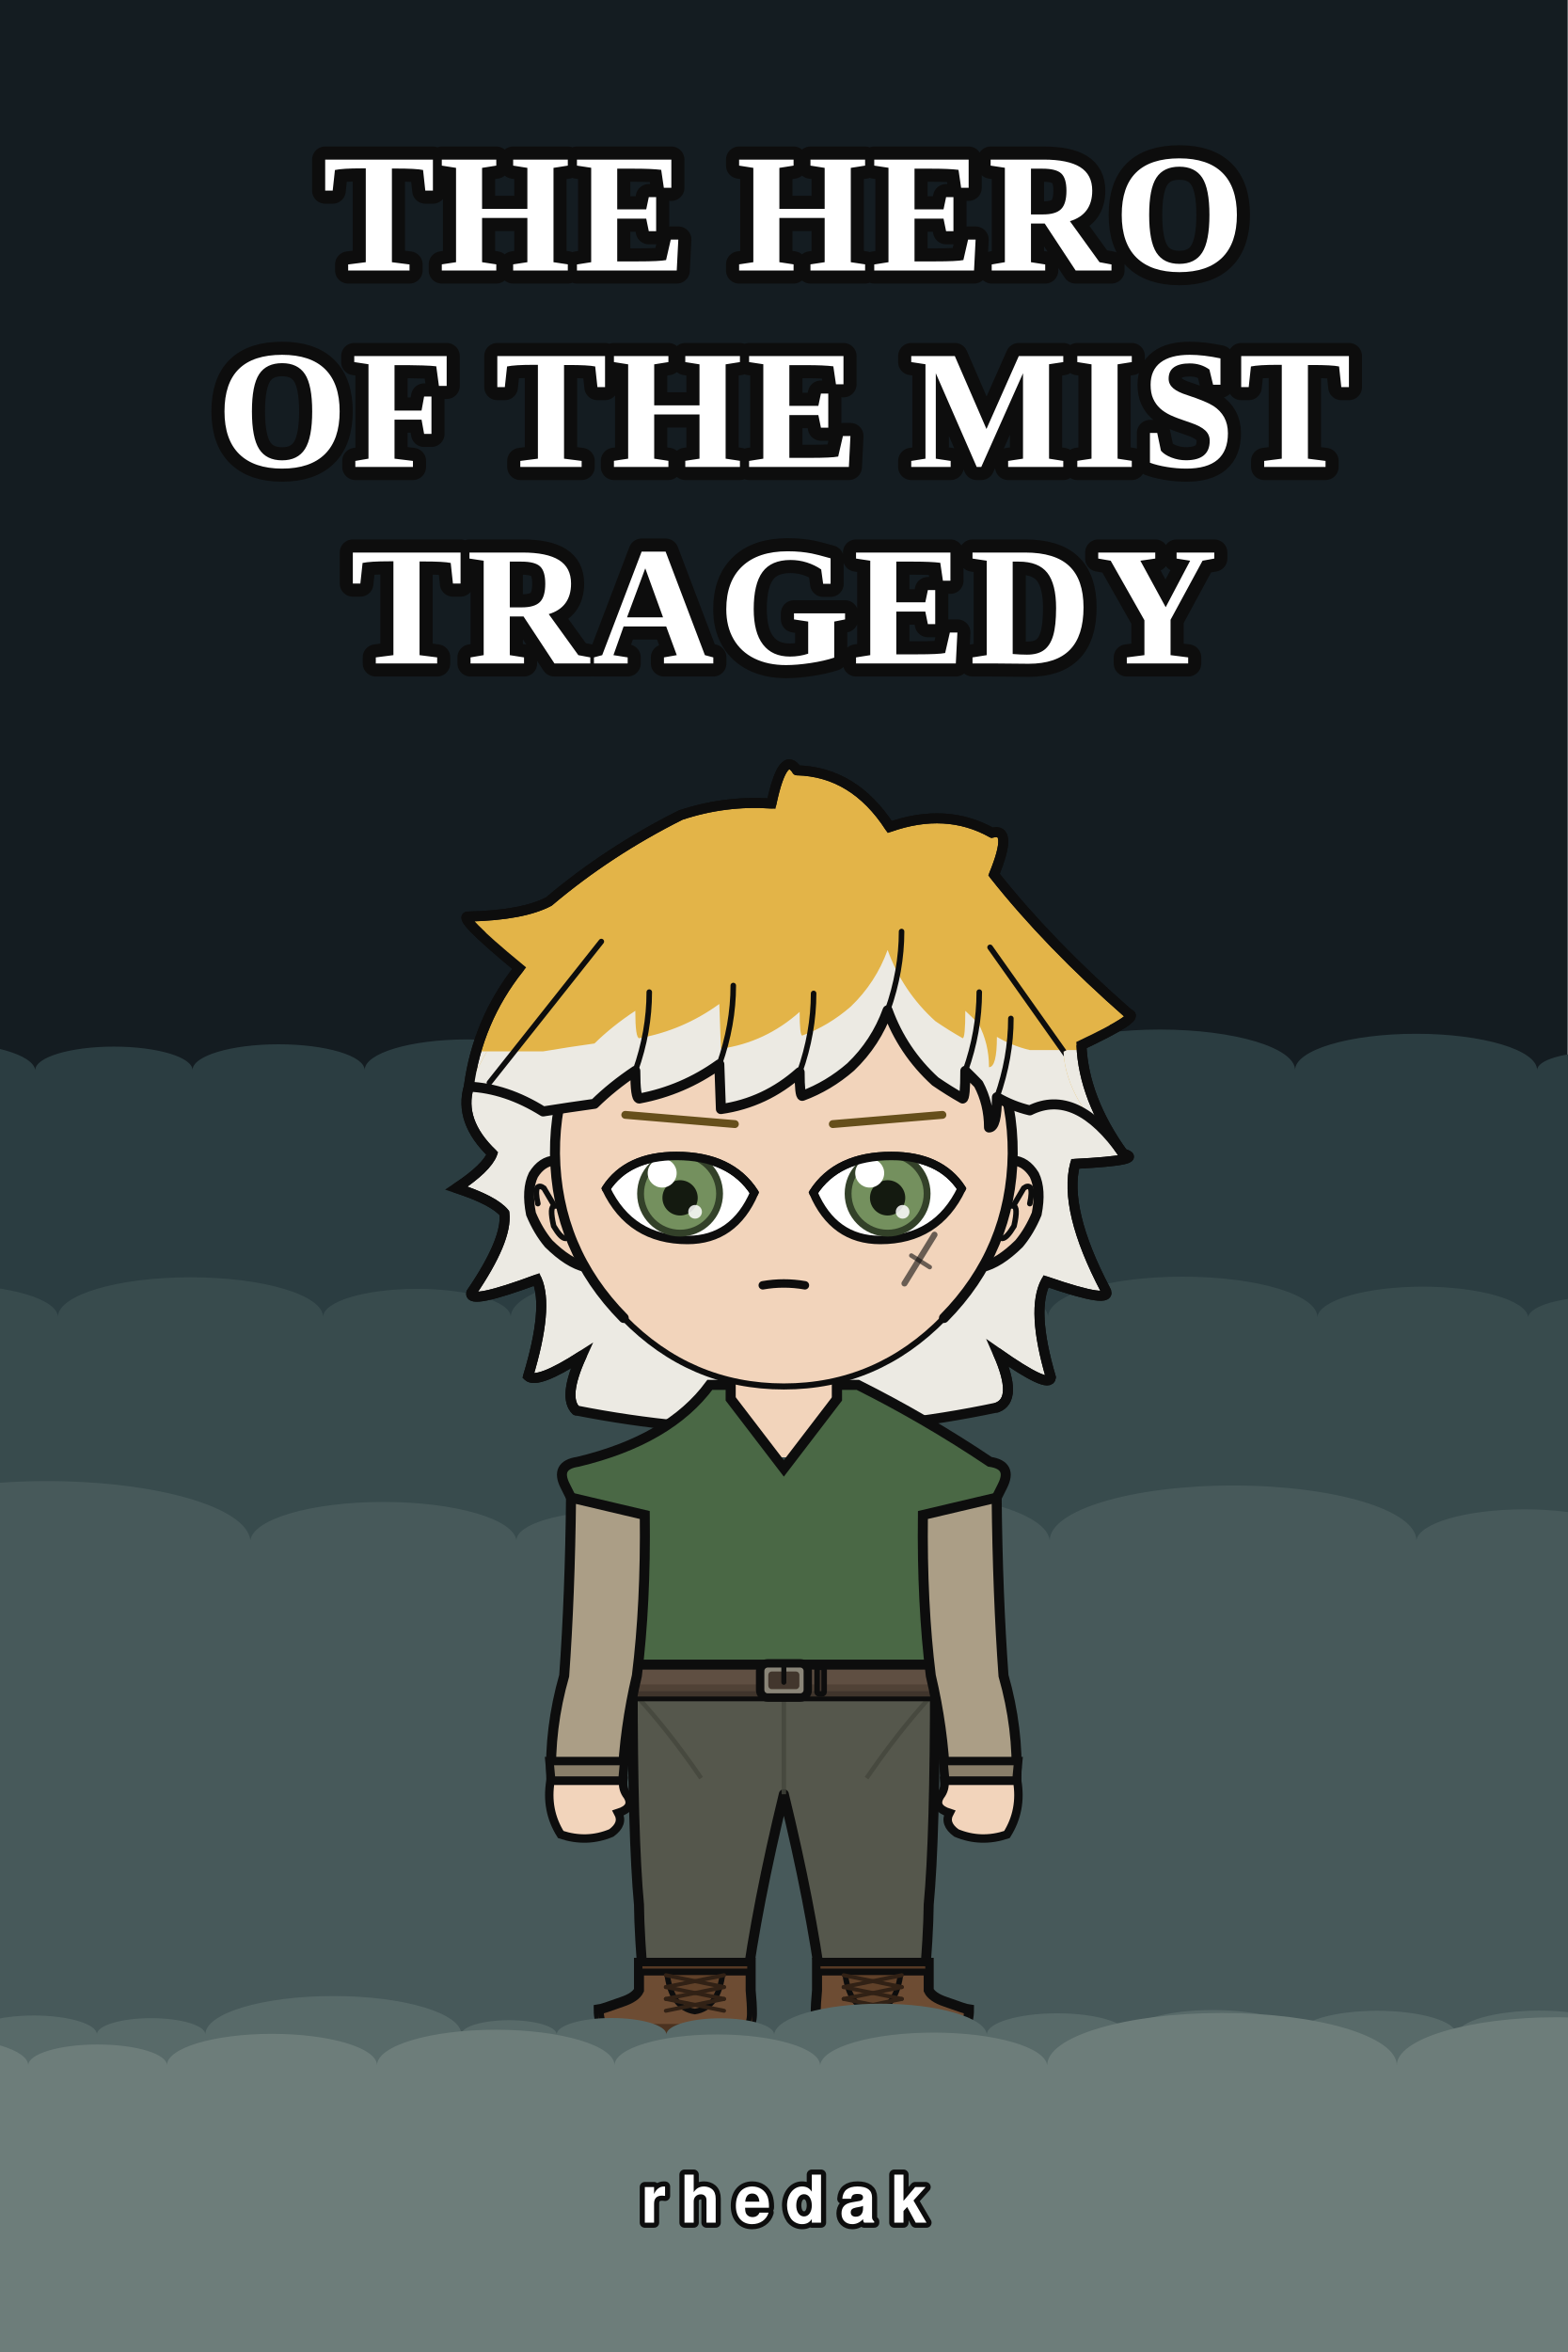
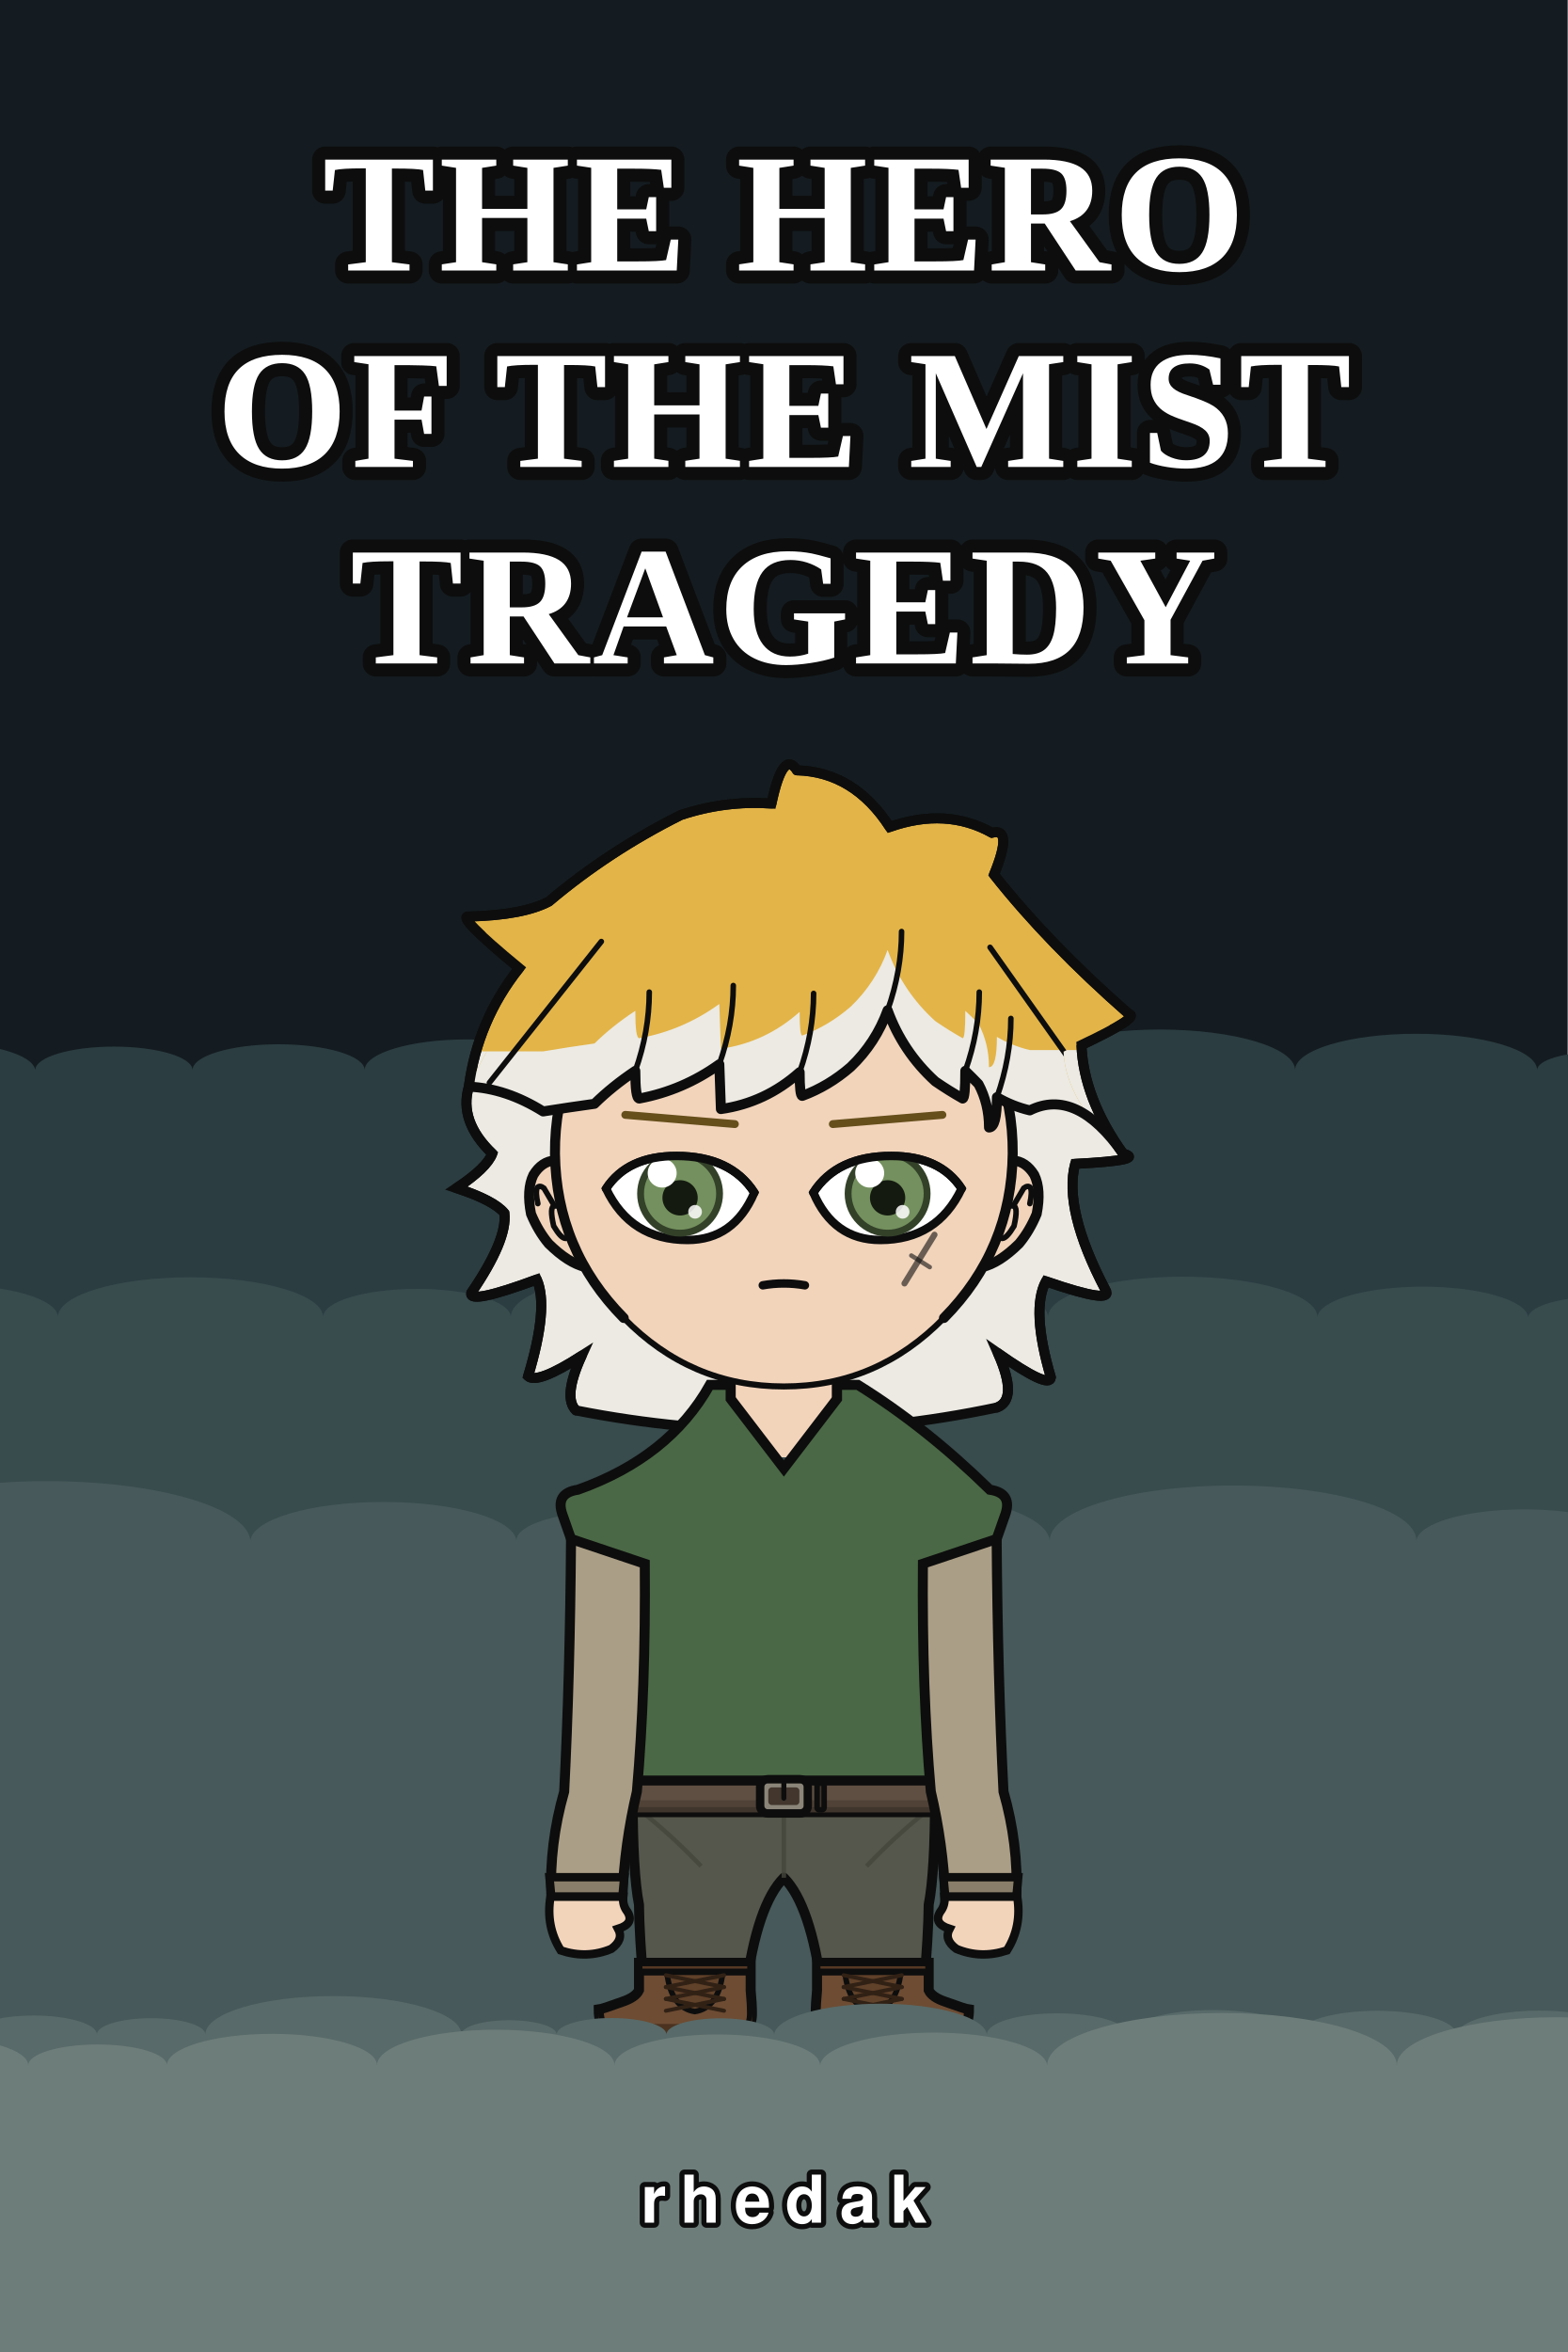
<svg xmlns="http://www.w3.org/2000/svg" width="1000" height="1500" viewBox="0 0 1000 1500">
  <rect width="1000" height="1500" fill="#141c21" />
  <rect y="780.0" width="1000" height="720.0" fill="#1e2b30" />
  <path d="M -100.0 1500.0 L -100.0 682.5 A 61.3 18.4 0 0 1 22.5 682.5 A 50.1 15.0 0 0 1 122.8 682.5 A 54.9 16.5 0 0 1 232.6 682.5 A 65.4 19.6 0 0 1 363.4 682.5 A 37.5 11.3 0 0 1 438.4 682.5 A 47.4 14.2 0 0 1 533.3 682.5 A 60.1 18.0 0 0 1 653.5 682.5 A 86.3 25.9 0 0 1 826.1 682.5 A 77.2 23.2 0 0 1 980.5 682.5 A 38.3 11.5 0 0 1 1057.1 682.5 A 87.7 26.3 0 0 1 1232.5 682.5 L 1232.5 1500.0 Z" fill="#2b3d41" />
  <path d="M -100.0 1500.0 L -100.0 840.0 A 68.4 20.5 0 0 1 36.9 840.0 A 84.6 25.4 0 0 1 206.1 840.0 A 59.8 18.0 0 0 1 325.8 840.0 A 93.5 28.1 0 0 1 512.9 840.0 A 77.8 23.3 0 0 1 668.5 840.0 A 85.9 25.8 0 0 1 840.3 840.0 A 67.3 20.2 0 0 1 974.8 840.0 A 45.5 13.6 0 0 1 1065.7 840.0 A 60.4 18.1 0 0 1 1186.6 840.0 L 1186.6 1500.0 Z" fill="#384b4d" />
  <path d="M -100.0 1500.0 L -100.0 982.5 A 129.9 39.0 0 0 1 159.7 982.5 A 84.9 25.5 0 0 1 329.4 982.5 A 62.6 18.8 0 0 1 454.7 982.5 A 107.5 32.2 0 0 1 669.6 982.5 A 116.9 35.1 0 0 1 903.5 982.5 A 69.0 20.7 0 0 1 1041.4 982.5 A 90.5 27.2 0 0 1 1222.5 982.5 L 1222.5 1500.0 Z" fill="#47595a" />
  <g transform="translate(164.0 482.7) scale(1.68)">
    <defs>
      <clipPath id="hair-tips">
        <path d="M 49.1 111.8 Q 78.8 111.8 108.6 111.8 Q 118.7 110.1 128.1 108.8 Q 134.8 102.2 143.6 96.4 Q 143.6 106.8 145.1 106.8 Q 161.7 103.8 175.5 93.8 Q 175.8 102.4 176.1 110.8 Q 193.0 108.4 206.0 96.8 Q 206.0 105.8 207.0 105.8 Q 217.0 102.1 225.4 94.8 Q 234.9 85.7 239.4 73.3 Q 245.1 89.1 257.5 100.3 Q 262.6 103.8 267.9 106.8 Q 268.9 106.8 268.9 96.4 Q 271.5 98.8 273.9 101.3 Q 277.9 108.8 277.9 117.8 Q 280.9 117.8 280.9 106.3 Q 286.7 109.7 293.4 111.3 Q 322.1 111.3 350.9 111.3 Q 350.9 288.3 350.9 380.1 Q 200.0 380.1 49.1 380.1 Z" />
      </clipPath>
      <clipPath id="hair-front">
        <path d="M 80.4 125.2 Q 94.5 125.8 108.6 134.6 Q 118.7 133.0 128.1 131.7 Q 134.8 125.1 143.6 119.2 Q 143.6 129.7 145.1 129.7 Q 161.7 126.6 175.5 116.7 Q 175.8 125.2 176.1 133.7 Q 193.0 131.3 206.0 119.7 Q 206.0 128.7 207.0 128.7 Q 217.0 125.0 225.4 117.7 Q 234.9 108.6 239.4 96.2 Q 245.1 111.9 257.5 123.2 Q 262.6 126.7 267.9 129.7 Q 268.9 129.7 268.9 119.2 Q 271.5 121.7 273.9 124.2 Q 277.9 131.7 277.9 140.7 Q 280.9 140.7 280.9 129.2 Q 286.7 132.6 293.4 134.2 Q 311.1 125.4 328.8 150.6 Q 307.0 130.8 306.2 111.9 Q 327.5 101.8 323.2 100.8 Q 294.6 75.8 275.0 51.1 Q 282.0 34.0 274.3 36.1 Q 257.9 27.0 237.8 34.0 Q 225.0 14.4 204.7 13.9 Q 199.7 6.2 195.6 25.6 Q 179.0 24.6 163.1 29.8 Q 137.4 42.7 116.1 60.6 Q 106.9 65.6 87.7 66.0 Q 82.4 65.4 105.5 84.4 Q 90.7 103.1 80.4 125.2 Z" />
      </clipPath>
    </defs>
    <path d="M 121.1 248.1 Q 116.0 243.2 123.2 227.4 Q 106.4 238.2 102.9 235.1 Q 110.8 208.9 106.2 198.4 Q 80.3 208.0 81.3 203.5 Q 95.1 183.3 93.9 173.2 Q 90.0 168.4 75.7 163.7 Q 87.2 156.1 89.3 150.6 Q 76.5 138.3 80.4 125.2 Q 83.7 100.1 99.5 80.2 Q 74.9 59.9 80.5 60.6 Q 101.0 60.1 110.8 54.9 Q 133.4 35.8 160.8 22.1 Q 177.6 16.5 195.3 17.7 Q 199.7 -3.0 205.0 5.1 Q 226.6 5.7 240.2 26.6 Q 261.6 19.1 279.0 28.8 Q 287.2 26.6 279.8 44.7 Q 300.6 71.0 331.0 97.6 Q 335.6 98.7 313.0 109.4 Q 313.8 129.6 328.8 150.6 Q 337.8 153.1 310.6 154.5 Q 306.1 171.8 322.1 202.3 Q 325.6 208.1 299.5 199.1 Q 293.8 209.8 301.4 235.6 Q 300.8 240.1 281.3 226.4 Q 289.1 244.0 280.9 247.0 Q 201.0 263.9 121.1 248.1 Z" fill="#e3b448" />
    <path d="M 121.1 248.1 Q 116.0 243.2 123.2 227.4 Q 106.4 238.2 102.9 235.1 Q 110.8 208.9 106.2 198.4 Q 80.3 208.0 81.3 203.5 Q 95.1 183.3 93.9 173.2 Q 90.0 168.4 75.7 163.7 Q 87.2 156.1 89.3 150.6 Q 76.5 138.3 80.4 125.2 Q 83.7 100.1 99.5 80.2 Q 74.9 59.9 80.5 60.6 Q 101.0 60.1 110.8 54.9 Q 133.4 35.8 160.8 22.1 Q 177.6 16.5 195.3 17.7 Q 199.7 -3.0 205.0 5.1 Q 226.6 5.7 240.2 26.6 Q 261.6 19.1 279.0 28.8 Q 287.2 26.6 279.8 44.7 Q 300.6 71.0 331.0 97.6 Q 335.6 98.7 313.0 109.4 Q 313.8 129.6 328.8 150.6 Q 337.8 153.1 310.6 154.5 Q 306.1 171.8 322.1 202.3 Q 325.6 208.1 299.5 199.1 Q 293.8 209.8 301.4 235.6 Q 300.8 240.1 281.3 226.4 Q 289.1 244.0 280.9 247.0 Q 201.0 263.9 121.1 248.1 Z" fill="#eceae3" clip-path="url(#hair-tips)" />
    <path d="M 121.1 248.1 Q 116.0 243.2 123.2 227.4 Q 106.4 238.2 102.9 235.1 Q 110.8 208.9 106.2 198.4 Q 80.3 208.0 81.3 203.5 Q 95.1 183.3 93.9 173.2 Q 90.0 168.4 75.7 163.7 Q 87.2 156.1 89.3 150.6 Q 76.5 138.3 80.4 125.2 Q 83.7 100.1 99.5 80.2 Q 74.9 59.9 80.5 60.6 Q 101.0 60.1 110.8 54.9 Q 133.4 35.8 160.8 22.1 Q 177.6 16.5 195.3 17.7 Q 199.7 -3.0 205.0 5.1 Q 226.6 5.7 240.2 26.6 Q 261.6 19.1 279.0 28.8 Q 287.2 26.6 279.8 44.7 Q 300.6 71.0 331.0 97.6 Q 335.6 98.7 313.0 109.4 Q 313.8 129.6 328.8 150.6 Q 337.8 153.1 310.6 154.5 Q 306.1 171.8 322.1 202.3 Q 325.6 208.1 299.5 199.1 Q 293.8 209.8 301.4 235.6 Q 300.8 240.1 281.3 226.4 Q 289.1 244.0 280.9 247.0 Q 201.0 263.9 121.1 248.1 Z" fill="none" stroke="#0d0d0d" stroke-width="3.8" stroke-linecap="round" stroke-linejoin="round" />
    <rect x="179.8" y="225.4" width="40.3" height="40.5" rx="14.1" fill="#f2d4bb" />
    <line x1="179.8" y1="225.4" x2="179.8" y2="265.9" stroke="#0d0d0d" stroke-width="3.8" />
    <line x1="220.2" y1="225.4" x2="220.2" y2="265.9" stroke="#0d0d0d" stroke-width="3.8" />
-     <path d="M 142.6 350.6 L 257.4 350.6 Q 257.4 410.2 255.0 435.7 Q 254.9 447.1 253.1 468.2 L 214.5 468.2 Q 210.2 435.7 200.0 393.8 Q 189.8 435.7 185.5 468.2 L 146.9 468.2 Q 145.1 447.1 145.0 435.7 Q 142.6 410.2 142.6 350.6 Z" fill="#55574c" stroke="#0d0d0d" stroke-width="3.8" stroke-linejoin="round" />
-     <line x1="200.0" y1="355.8" x2="200.0" y2="393.8" stroke="#44463c" stroke-width="1.7" opacity="0.8" />
-     <path d="M 145.0 357.5 Q 156.8 370.5 168.6 387.7" fill="none" stroke="#44463c" stroke-width="1.7" opacity="0.8" />
-     <path d="M 255.0 357.5 Q 243.2 370.5 231.4 387.7" fill="none" stroke="#44463c" stroke-width="1.7" opacity="0.8" />
+     <path d="M 142.6 394.6 L 257.4 394.6 Q 257.4 423.4 255.0 435.7 Q 254.9 447.1 253.1 468.2 L 214.5 468.2 Q 210.2 435.7 200.0 425.5 Q 189.8 435.7 185.5 468.2 L 146.9 468.2 Q 145.1 447.1 145.0 435.7 Q 142.6 423.4 142.6 394.6 Z" fill="#55574c" stroke="#0d0d0d" stroke-width="3.8" stroke-linejoin="round" />
+     <line x1="200.0" y1="398.3" x2="200.0" y2="425.5" stroke="#44463c" stroke-width="1.7" opacity="0.8" />
+     <path d="M 145.0 399.6 Q 156.8 408.8 168.6 421.1" fill="none" stroke="#44463c" stroke-width="1.7" opacity="0.8" />
+     <path d="M 255.0 399.6 Q 243.2 408.8 231.4 421.1" fill="none" stroke="#44463c" stroke-width="1.7" opacity="0.8" />
    <path d="M 187.4 457.8 L 187.4 468.2 Q 187.9 473.3 187.9 477.1 Q 187.9 485.0 180.0 485.0 L 137.6 485.0 Q 129.7 485.0 129.7 475.5 Q 131.2 475.3 138.6 472.6 Q 143.7 470.9 145.0 468.2 L 145.0 457.8 Z" fill="#6d4c33" stroke="#0d0d0d" stroke-width="3.8" />
    <path d="M 187.9 481.0 L 129.7 481.0 L 129.7 477.1 Q 129.7 485.0 137.6 485.0 L 180.0 485.0 Q 187.9 485.0 187.9 477.1 Z" fill="#4c3320" />
    <rect x="145.0" y="457.8" width="42.4" height="3.5" fill="#553924" stroke="#0d0d0d" stroke-width="2.6" />
    <path d="M 155.6 461.4 L 176.8 461.4 Q 175.3 474.9 166.2 476.3 Q 157.1 474.9 155.6 461.4 Z" fill="#604129" stroke="#0d0d0d" stroke-width="2.1" />
    <line x1="177.3" y1="462.5" x2="155.2" y2="467.0" stroke="#312115" stroke-width="1.5" stroke-linecap="round" />
    <line x1="155.2" y1="462.5" x2="177.3" y2="467.0" stroke="#312115" stroke-width="1.5" stroke-linecap="round" />
    <line x1="177.3" y1="467.0" x2="155.2" y2="471.5" stroke="#312115" stroke-width="1.5" stroke-linecap="round" />
    <line x1="155.2" y1="467.0" x2="177.3" y2="471.5" stroke="#312115" stroke-width="1.5" stroke-linecap="round" />
    <line x1="177.3" y1="471.5" x2="155.2" y2="476.0" stroke="#312115" stroke-width="1.5" stroke-linecap="round" />
    <line x1="155.2" y1="471.5" x2="177.3" y2="476.0" stroke="#312115" stroke-width="1.5" stroke-linecap="round" />
    <path d="M 212.6 457.8 L 212.6 468.2 Q 212.1 473.3 212.1 477.1 Q 212.1 485.0 220.0 485.0 L 262.4 485.0 Q 270.3 485.0 270.3 475.5 Q 268.8 475.3 261.4 472.6 Q 256.3 470.9 255.0 468.2 L 255.0 457.8 Z" fill="#6d4c33" stroke="#0d0d0d" stroke-width="3.8" />
    <path d="M 212.1 481.0 L 270.3 481.0 L 270.3 477.1 Q 270.3 485.0 262.4 485.0 L 220.0 485.0 Q 212.1 485.0 212.1 477.1 Z" fill="#4c3320" />
    <rect x="212.6" y="457.8" width="42.4" height="3.5" fill="#553924" stroke="#0d0d0d" stroke-width="2.6" />
    <path d="M 223.2 461.4 L 244.4 461.4 Q 242.9 474.9 233.8 476.3 Q 224.7 474.9 223.2 461.4 Z" fill="#604129" stroke="#0d0d0d" stroke-width="2.1" />
    <line x1="244.8" y1="462.5" x2="222.7" y2="467.0" stroke="#312115" stroke-width="1.5" stroke-linecap="round" />
    <line x1="222.7" y1="462.5" x2="244.8" y2="467.0" stroke="#312115" stroke-width="1.5" stroke-linecap="round" />
    <line x1="244.8" y1="467.0" x2="222.7" y2="471.5" stroke="#312115" stroke-width="1.5" stroke-linecap="round" />
    <line x1="222.7" y1="467.0" x2="244.8" y2="471.5" stroke="#312115" stroke-width="1.5" stroke-linecap="round" />
    <line x1="244.8" y1="471.5" x2="222.7" y2="476.0" stroke="#312115" stroke-width="1.5" stroke-linecap="round" />
    <line x1="222.7" y1="471.5" x2="244.8" y2="476.0" stroke="#312115" stroke-width="1.5" stroke-linecap="round" />
-     <path d="M 171.9 238.4 Q 156.5 259.3 121.8 267.6 Q 113.0 268.9 117.0 276.8 L 122.5 287.8 Q 122.5 321.4 121.3 348.8 Q 120.5 349.8 120.5 350.6 L 279.5 350.6 Q 279.5 349.8 278.7 348.8 Q 277.5 321.4 277.5 287.8 L 283.0 276.8 Q 287.0 268.9 278.2 267.6 Q 253.9 251.3 228.1 238.4 L 220.2 238.4 L 220.2 243.7 L 200.0 270.1 L 179.8 243.7 L 179.8 238.4 Z" fill="#4a6845" stroke="#0d0d0d" stroke-width="3.8" />
-     <rect x="118.9" y="344.6" width="162.2" height="12.0" rx="2.2" fill="#5f4f42" stroke="#0d0d0d" stroke-width="3.8" />
-     <rect x="118.9" y="352.1" width="162.2" height="4.6" rx="2.2" fill="#4c3e33" opacity="0.8" />
-     <rect x="191.0" y="344.1" width="18.1" height="13.0" rx="2.9" fill="#8a8578" stroke="#0d0d0d" stroke-width="3.2" />
-     <rect x="194.1" y="347.2" width="11.8" height="6.7" rx="1.3" fill="#42362d" />
-     <line x1="200.0" y1="344.1" x2="200.0" y2="351.3" stroke="#0d0d0d" stroke-width="1.9" stroke-linecap="round" />
-     <rect x="212.6" y="345.6" width="2.7" height="10.1" rx="0.8" fill="#42362d" stroke="#0d0d0d" stroke-width="2.1" />
-     <path d="M 147.2 287.8 L 119.2 281.2 Q 118.8 318.4 116.6 348.8 Q 110.9 368.7 111.7 388.7 L 138.7 388.7 Q 139.5 368.7 144.2 348.8 Q 147.6 321.4 147.2 287.8 Z" fill="#ab9e86" stroke="#0d0d0d" stroke-width="3.8" />
-     <path d="M 111.0 381.2 L 139.4 381.2 L 138.7 388.7 L 111.7 388.7 Z" fill="#897e69" stroke="#0d0d0d" stroke-width="3.2" />
-     <path d="M 111.4 388.7 Q 109.5 399.9 115.3 409.1 Q 125.2 412.4 134.5 408.5 Q 139.3 405.0 137.1 400.9 Q 143.4 398.9 140.6 394.4 Q 138.7 392.0 139.0 388.7 Z" fill="#f2d4bb" stroke="#0d0d0d" stroke-width="3.2" />
-     <path d="M 252.8 287.8 L 280.8 281.2 Q 281.2 318.4 283.4 348.8 Q 289.1 368.7 288.3 388.7 L 261.3 388.7 Q 260.5 368.7 255.8 348.8 Q 252.4 321.4 252.8 287.8 Z" fill="#ab9e86" stroke="#0d0d0d" stroke-width="3.8" />
-     <path d="M 260.6 381.2 L 289.0 381.2 L 288.3 388.7 L 261.3 388.7 Z" fill="#897e69" stroke="#0d0d0d" stroke-width="3.2" />
-     <path d="M 288.6 388.7 Q 290.5 399.9 284.7 409.1 Q 274.8 412.4 265.5 408.5 Q 260.7 405.0 262.9 400.9 Q 256.6 398.9 259.4 394.4 Q 261.3 392.0 261.0 388.7 Z" fill="#f2d4bb" stroke="#0d0d0d" stroke-width="3.2" />
+     <path d="M 171.9 238.4 Q 156.5 265.9 121.8 278.2 Q 113.0 279.5 116.0 287.8 L 122.5 306.3 Q 122.5 353.9 121.3 392.8 Q 120.5 393.8 120.5 394.6 L 279.5 394.6 Q 279.5 393.8 278.7 392.8 Q 277.5 353.9 277.5 306.3 L 284.0 287.8 Q 287.0 279.5 278.2 278.2 Q 253.9 254.4 228.1 238.4 L 220.2 238.4 L 220.2 243.7 L 200.0 270.1 L 179.8 243.7 L 179.8 238.4 Z" fill="#4a6845" stroke="#0d0d0d" stroke-width="3.8" />
+     <rect x="118.9" y="388.6" width="162.2" height="12.0" rx="2.2" fill="#5f4f42" stroke="#0d0d0d" stroke-width="3.8" />
+     <rect x="118.9" y="396.1" width="162.2" height="4.6" rx="2.2" fill="#4c3e33" opacity="0.8" />
+     <rect x="191.0" y="388.1" width="18.1" height="13.0" rx="2.9" fill="#8a8578" stroke="#0d0d0d" stroke-width="3.2" />
+     <rect x="194.1" y="391.2" width="11.8" height="6.7" rx="1.3" fill="#42362d" />
+     <line x1="200.0" y1="388.1" x2="200.0" y2="395.3" stroke="#0d0d0d" stroke-width="1.9" stroke-linecap="round" />
+     <rect x="212.6" y="389.6" width="2.7" height="10.1" rx="0.8" fill="#42362d" stroke="#0d0d0d" stroke-width="2.1" />
+     <path d="M 147.2 306.3 L 119.2 296.9 Q 118.8 349.6 116.6 392.8 Q 110.9 412.7 111.7 432.7 L 138.7 432.7 Q 139.5 412.7 144.2 392.8 Q 147.6 353.9 147.2 306.3 Z" fill="#ab9e86" stroke="#0d0d0d" stroke-width="3.8" />
+     <path d="M 111.0 425.3 L 139.4 425.3 L 138.7 432.7 L 111.7 432.7 Z" fill="#897e69" stroke="#0d0d0d" stroke-width="3.2" />
+     <path d="M 111.4 432.7 Q 109.5 443.9 115.3 453.1 Q 125.2 456.4 134.5 452.5 Q 139.3 449.0 137.1 444.9 Q 143.4 442.9 140.6 438.4 Q 138.7 436.0 139.0 432.7 Z" fill="#f2d4bb" stroke="#0d0d0d" stroke-width="3.2" />
+     <path d="M 252.8 306.3 L 280.8 296.9 Q 281.2 349.6 283.4 392.8 Q 289.1 412.7 288.3 432.7 L 261.3 432.7 Q 260.5 412.7 255.8 392.8 Q 252.4 353.9 252.8 306.3 Z" fill="#ab9e86" stroke="#0d0d0d" stroke-width="3.8" />
+     <path d="M 260.6 425.3 L 289.0 425.3 L 288.3 432.7 L 261.3 432.7 Z" fill="#897e69" stroke="#0d0d0d" stroke-width="3.2" />
+     <path d="M 288.6 432.7 Q 290.5 443.9 284.7 453.1 Q 274.8 456.4 265.5 452.5 Q 260.7 449.0 262.9 444.9 Q 256.6 442.9 259.4 438.4 Q 261.3 436.0 261.0 432.7 Z" fill="#f2d4bb" stroke="#0d0d0d" stroke-width="3.2" />
    <path d="M 113.1 153.2 Q 108.1 153.5 104.9 158.7 Q 102.2 164.3 104.0 173.5 Q 106.7 180.0 110.7 184.8 Q 118.2 192.2 124.7 193.7 Z" fill="#f2d4bb" />
    <path d="M 113.1 153.2 Q 108.1 153.5 104.9 158.7 Q 102.2 164.3 104.0 173.5 Q 106.7 180.0 110.7 184.8 Q 118.2 192.2 124.7 193.7" fill="none" stroke="#0d0d0d" stroke-width="3.8" stroke-linecap="round" />
    <path d="M 106.6 169.6 Q 105.6 165.1 106.4 163.5 Q 107.3 162.5 108.9 163.7 Q 110.8 166.9 112.9 170.5 Q 110.9 170.6 112.6 178.1 Q 115.4 182.8 117.1 182.8" fill="none" stroke="#0d0d0d" stroke-width="2.1" stroke-linecap="round" />
    <path d="M 286.9 153.2 Q 291.9 153.5 295.1 158.7 Q 297.8 164.3 296.0 173.5 Q 293.3 180.0 289.3 184.8 Q 281.8 192.2 275.3 193.7 Z" fill="#f2d4bb" />
    <path d="M 286.9 153.2 Q 291.9 153.5 295.1 158.7 Q 297.8 164.3 296.0 173.5 Q 293.3 180.0 289.3 184.8 Q 281.8 192.2 275.3 193.7" fill="none" stroke="#0d0d0d" stroke-width="3.8" stroke-linecap="round" />
    <path d="M 293.4 169.6 Q 294.4 165.1 293.6 163.5 Q 292.7 162.5 291.1 163.7 Q 289.2 166.9 287.1 170.5 Q 289.1 170.6 287.4 178.1 Q 284.6 182.8 282.9 182.8" fill="none" stroke="#0d0d0d" stroke-width="2.1" stroke-linecap="round" />
    <path d="M 200.0 62.6 Q 236.1 62.6 261.6 88.3 Q 287.1 114.1 286.9 150.6 Q 286.4 187.1 260.8 213.0 Q 235.4 239.0 200.0 239.0 Q 164.6 239.0 139.2 213.0 Q 113.6 187.1 113.1 150.6 Q 112.9 114.1 138.4 88.3 Q 163.9 62.6 200.0 62.6 Z" fill="#f2d4bb" />
    <path d="M 139.2 213.0 Q 113.6 187.1 113.1 150.6 Q 112.9 114.1 138.4 88.3 Q 163.9 62.6 200.0 62.6 Q 236.1 62.6 261.6 88.3 Q 287.1 114.1 286.9 150.6 Q 286.4 187.1 260.8 213.0" fill="none" stroke="#0d0d0d" stroke-width="3.8" stroke-linecap="round" />
    <path d="M 260.8 213.0 Q 235.4 239.0 200.0 239.0 Q 164.6 239.0 139.2 213.0" fill="none" stroke="#0d0d0d" stroke-width="2.3" stroke-linecap="round" />
    <line x1="181.4" y1="139.4" x2="139.8" y2="135.9" stroke="#664f1b" stroke-width="3.0" stroke-linecap="round" />
    <defs>
      <clipPath id="eye-l">
        <path d="M 188.8 165.4 Q 179.8 151.5 159.2 151.5 Q 140.6 151.5 132.5 163.9 Q 141.8 183.4 163.4 183.4 Q 181.1 183.4 188.8 165.4 Z" />
      </clipPath>
    </defs>
    <path d="M 188.8 165.4 Q 179.8 151.5 159.2 151.5 Q 140.6 151.5 132.5 163.9 Q 141.8 183.4 163.4 183.4 Q 181.1 183.4 188.8 165.4 Z" fill="white" stroke="#0d0d0d" stroke-width="3.2" />
    <g clip-path="url(#eye-l)">
      <circle cx="160.6" cy="165.8" r="16.3" fill="#334129" />
      <circle cx="160.6" cy="165.8" r="13.7" fill="#74905e" />
      <circle cx="160.6" cy="167.4" r="6.7" fill="#141a10" />
      <circle cx="153.8" cy="158.0" r="5.5" fill="white" />
      <circle cx="166.3" cy="172.7" r="2.6" fill="white" opacity="0.85" />
    </g>
    <path d="M 188.8 165.4 Q 179.8 151.5 159.2 151.5 Q 140.6 151.5 132.5 163.9" fill="none" stroke="#0d0d0d" stroke-width="3.2" stroke-linecap="round" />
    <line x1="218.6" y1="139.4" x2="260.2" y2="135.9" stroke="#664f1b" stroke-width="3.0" stroke-linecap="round" />
    <defs>
      <clipPath id="eye-r">
        <path d="M 211.2 165.4 Q 220.2 151.5 240.8 151.5 Q 259.4 151.5 267.5 163.9 Q 258.2 183.4 236.6 183.4 Q 218.9 183.4 211.2 165.4 Z" />
      </clipPath>
    </defs>
    <path d="M 211.2 165.4 Q 220.2 151.5 240.8 151.5 Q 259.4 151.5 267.5 163.9 Q 258.2 183.4 236.6 183.4 Q 218.9 183.4 211.2 165.4 Z" fill="white" stroke="#0d0d0d" stroke-width="3.2" />
    <g clip-path="url(#eye-r)">
      <circle cx="239.4" cy="165.8" r="16.3" fill="#334129" />
      <circle cx="239.4" cy="165.8" r="13.7" fill="#74905e" />
      <circle cx="239.4" cy="167.4" r="6.7" fill="#141a10" />
      <circle cx="232.6" cy="158.0" r="5.5" fill="white" />
      <circle cx="245.1" cy="172.7" r="2.6" fill="white" opacity="0.85" />
    </g>
    <path d="M 211.2 165.4 Q 220.2 151.5 240.8 151.5 Q 259.4 151.5 267.5 163.9" fill="none" stroke="#0d0d0d" stroke-width="3.2" stroke-linecap="round" />
    <path d="M 192.0 200.6 Q 200.0 199.2 208.0 200.6" fill="none" stroke="#0d0d0d" stroke-width="3.2" stroke-linecap="round" />
    <line x1="245.8" y1="199.9" x2="257.2" y2="181.4" stroke="#0d0d0d" stroke-width="2.3" stroke-linecap="round" opacity="0.6" />
    <line x1="248.4" y1="189.3" x2="255.4" y2="193.7" stroke="#0d0d0d" stroke-width="1.7" stroke-linecap="round" opacity="0.6" />
    <path d="M 80.4 125.2 Q 94.5 125.8 108.6 134.6 Q 118.7 133.0 128.1 131.7 Q 134.8 125.1 143.6 119.2 Q 143.6 129.7 145.1 129.7 Q 161.7 126.6 175.5 116.7 Q 175.8 125.2 176.1 133.7 Q 193.0 131.3 206.0 119.7 Q 206.0 128.7 207.0 128.7 Q 217.0 125.0 225.4 117.7 Q 234.9 108.6 239.4 96.2 Q 245.1 111.9 257.5 123.2 Q 262.6 126.7 267.9 129.7 Q 268.9 129.7 268.9 119.2 Q 271.5 121.7 273.9 124.2 Q 277.9 131.7 277.9 140.7 Q 280.9 140.7 280.9 129.2 Q 286.7 132.6 293.4 134.2 Q 311.1 125.4 328.8 150.6 Q 307.0 130.8 306.2 111.9 Q 327.5 101.8 323.2 100.8 Q 294.6 75.8 275.0 51.1 Q 282.0 34.0 274.3 36.1 Q 257.9 27.0 237.8 34.0 Q 225.0 14.4 204.7 13.9 Q 199.7 6.2 195.6 25.6 Q 179.0 24.6 163.1 29.8 Q 137.4 42.7 116.1 60.6 Q 106.9 65.6 87.7 66.0 Q 82.4 65.4 105.5 84.4 Q 90.7 103.1 80.4 125.2 Z" fill="#e3b448" />
    <path d="M 80.4 125.2 Q 94.5 125.8 108.6 134.6 Q 118.7 133.0 128.1 131.7 Q 134.8 125.1 143.6 119.2 Q 143.6 129.7 145.1 129.7 Q 161.7 126.6 175.5 116.7 Q 175.8 125.2 176.1 133.7 Q 193.0 131.3 206.0 119.7 Q 206.0 128.7 207.0 128.7 Q 217.0 125.0 225.4 117.7 Q 234.9 108.6 239.4 96.2 Q 245.1 111.9 257.5 123.2 Q 262.6 126.7 267.9 129.7 Q 268.9 129.7 268.9 119.2 Q 271.5 121.7 273.9 124.2 Q 277.9 131.7 277.9 140.7 Q 280.9 140.7 280.9 129.2 Q 286.7 132.6 293.4 134.2 Q 311.1 125.4 328.8 150.6 Q 307.0 130.8 306.2 111.9 Q 327.5 101.8 323.2 100.8 Q 294.6 75.8 275.0 51.1 Q 282.0 34.0 274.3 36.1 Q 257.9 27.0 237.8 34.0 Q 225.0 14.4 204.7 13.9 Q 199.7 6.2 195.6 25.6 Q 179.0 24.6 163.1 29.8 Q 137.4 42.7 116.1 60.6 Q 106.9 65.6 87.7 66.0 Q 82.4 65.4 105.5 84.4 Q 90.7 103.1 80.4 125.2 Z" fill="#eceae3" clip-path="url(#hair-tips)" />
    <path d="M 80.4 125.2 Q 94.5 125.8 108.6 134.6 Q 118.7 133.0 128.1 131.7 Q 134.8 125.1 143.6 119.2 Q 143.6 129.7 145.1 129.7 Q 161.7 126.6 175.5 116.7 Q 175.8 125.2 176.1 133.7 Q 193.0 131.3 206.0 119.7 Q 206.0 128.7 207.0 128.7 Q 217.0 125.0 225.4 117.7 Q 234.9 108.6 239.4 96.2 Q 245.1 111.9 257.5 123.2 Q 262.6 126.7 267.9 129.7 Q 268.9 129.7 268.9 119.2 Q 271.5 121.7 273.9 124.2 Q 277.9 131.7 277.9 140.7 Q 280.9 140.7 280.9 129.2 Q 286.7 132.6 293.4 134.2 Q 311.1 125.4 328.8 150.6" fill="none" stroke="#0d0d0d" stroke-width="3.8" stroke-linecap="round" stroke-linejoin="round" />
    <path d="M 280.9 247.0 Q 289.1 244.0 281.3 226.4 Q 300.8 240.1 301.4 235.6 Q 293.8 209.8 299.5 199.1 Q 325.6 208.1 322.1 202.3 Q 306.1 171.8 310.6 154.5 Q 337.8 153.1 328.8 150.6 Q 313.8 129.6 313.0 109.4 Q 335.6 98.7 331.0 97.6 Q 300.6 71.0 279.8 44.7 Q 287.2 26.6 279.0 28.8 Q 261.6 19.1 240.2 26.6 Q 226.6 5.7 205.0 5.1" fill="none" stroke="#0d0d0d" stroke-width="3.8" stroke-linecap="round" />
    <path d="M 121.1 248.1 Q 116.0 243.2 123.2 227.4 Q 106.4 238.2 102.9 235.1 Q 110.8 208.9 106.2 198.4 Q 80.3 208.0 81.3 203.5 Q 95.1 183.3 93.9 173.2 Q 90.0 168.4 75.7 163.7 Q 87.2 156.1 89.3 150.6 Q 76.5 138.3 80.4 125.2 Q 83.7 100.1 99.5 80.2 Q 74.9 59.9 80.5 60.6 Q 101.0 60.1 110.8 54.9 Q 133.4 35.8 160.8 22.1 Q 177.6 16.5 195.3 17.7 Q 199.7 -3.0 205.0 5.1" fill="none" stroke="#0d0d0d" stroke-width="3.8" stroke-linecap="round" />
    <path d="M 143.6 119.2 Q 148.9 104.3 148.9 89.3" fill="none" stroke="#0d0d0d" stroke-width="2.1" stroke-linecap="round" clip-path="url(#hair-front)" />
    <path d="M 175.5 116.7 Q 180.8 101.7 180.8 86.8" fill="none" stroke="#0d0d0d" stroke-width="2.1" stroke-linecap="round" clip-path="url(#hair-front)" />
    <path d="M 206.0 119.7 Q 211.3 104.7 211.3 89.8" fill="none" stroke="#0d0d0d" stroke-width="2.1" stroke-linecap="round" clip-path="url(#hair-front)" />
    <path d="M 239.4 96.2 Q 244.7 81.2 244.7 66.3" fill="none" stroke="#0d0d0d" stroke-width="2.1" stroke-linecap="round" clip-path="url(#hair-front)" />
    <path d="M 268.9 119.2 Q 274.2 104.3 274.2 89.3" fill="none" stroke="#0d0d0d" stroke-width="2.1" stroke-linecap="round" clip-path="url(#hair-front)" />
    <path d="M 280.9 129.2 Q 286.2 114.2 286.2 99.3" fill="none" stroke="#0d0d0d" stroke-width="2.1" stroke-linecap="round" clip-path="url(#hair-front)" />
    <path d="M 130.7 70.1 Q 109.5 96.9 88.2 123.7" fill="none" stroke="#0d0d0d" stroke-width="2.1" stroke-linecap="round" clip-path="url(#hair-front)" />
    <path d="M 278.3 72.3 Q 297.3 99.2 316.3 126.0" fill="none" stroke="#0d0d0d" stroke-width="2.1" stroke-linecap="round" clip-path="url(#hair-front)" />
  </g>
  <path d="M -100.0 1500.0 L -100.0 1297.5 A 40.6 12.2 0 0 1 -18.8 1297.5 A 40.3 12.1 0 0 1 61.8 1297.5 A 34.6 10.4 0 0 1 131.0 1297.5 A 81.6 24.5 0 0 1 294.3 1297.5 A 30.4 9.1 0 0 1 355.1 1297.5 A 35.0 10.5 0 0 1 425.1 1297.5 A 34.3 10.3 0 0 1 493.8 1297.5 A 67.9 20.4 0 0 1 629.5 1297.5 A 44.9 13.5 0 0 1 719.3 1297.5 A 54.4 16.3 0 0 1 828.0 1297.5 A 50.5 15.1 0 0 1 929.0 1297.5 A 53.1 15.9 0 0 1 1035.1 1297.5 A 62.1 18.6 0 0 1 1159.2 1297.5 L 1159.2 1500.0 Z" fill="#586a69" />
  <path d="M -100.0 2817.2 L -100.0 1317.2 A 59.0 17.7 0 0 1 18.0 1317.2 A 44.2 13.3 0 0 1 106.5 1317.2 A 67.0 20.1 0 0 1 240.5 1317.2 A 75.7 22.7 0 0 1 392.0 1317.2 A 65.5 19.7 0 0 1 523.1 1317.2 A 72.5 21.7 0 0 1 668.0 1317.2 A 111.5 33.4 0 0 1 891.0 1317.2 A 102.4 30.7 0 0 1 1095.8 1317.2 A 48.1 14.4 0 0 1 1191.9 1317.2 L 1191.9 2817.2 Z" fill="#6d7d7a" />
  <text x="500.0" y="172.5" text-anchor="middle" font-family="Georgia, 'Times New Roman', serif" font-size="108.0" font-weight="bold" letter-spacing="2.2" fill="none" stroke="#0d0d0d" stroke-width="16.7" stroke-linejoin="round">THE HERO</text>
  <text x="500.0" y="172.5" text-anchor="middle" font-family="Georgia, 'Times New Roman', serif" font-size="108.0" font-weight="bold" letter-spacing="2.2" fill="#ffffff">THE HERO</text>
  <text x="500.0" y="297.8" text-anchor="middle" font-family="Georgia, 'Times New Roman', serif" font-size="108.0" font-weight="bold" letter-spacing="2.2" fill="none" stroke="#0d0d0d" stroke-width="16.7" stroke-linejoin="round">OF THE MIST</text>
  <text x="500.0" y="297.8" text-anchor="middle" font-family="Georgia, 'Times New Roman', serif" font-size="108.0" font-weight="bold" letter-spacing="2.2" fill="#ffffff">OF THE MIST</text>
  <text x="500.0" y="423.1" text-anchor="middle" font-family="Georgia, 'Times New Roman', serif" font-size="108.0" font-weight="bold" letter-spacing="2.2" fill="none" stroke="#0d0d0d" stroke-width="16.7" stroke-linejoin="round">TRAGEDY</text>
  <text x="500.0" y="423.1" text-anchor="middle" font-family="Georgia, 'Times New Roman', serif" font-size="108.0" font-weight="bold" letter-spacing="2.2" fill="#ffffff">TRAGEDY</text>
  <text x="500.0" y="1417.5" text-anchor="middle" font-family="Helvetica, Arial, sans-serif" font-size="42.0" font-weight="bold" letter-spacing="9.0" fill="none" stroke="#0d0d0d" stroke-width="6.5" stroke-linejoin="round">rhedak</text>
  <text x="500.0" y="1417.5" text-anchor="middle" font-family="Helvetica, Arial, sans-serif" font-size="42.0" font-weight="bold" letter-spacing="9.0" fill="#ffffff">rhedak</text>
</svg>
